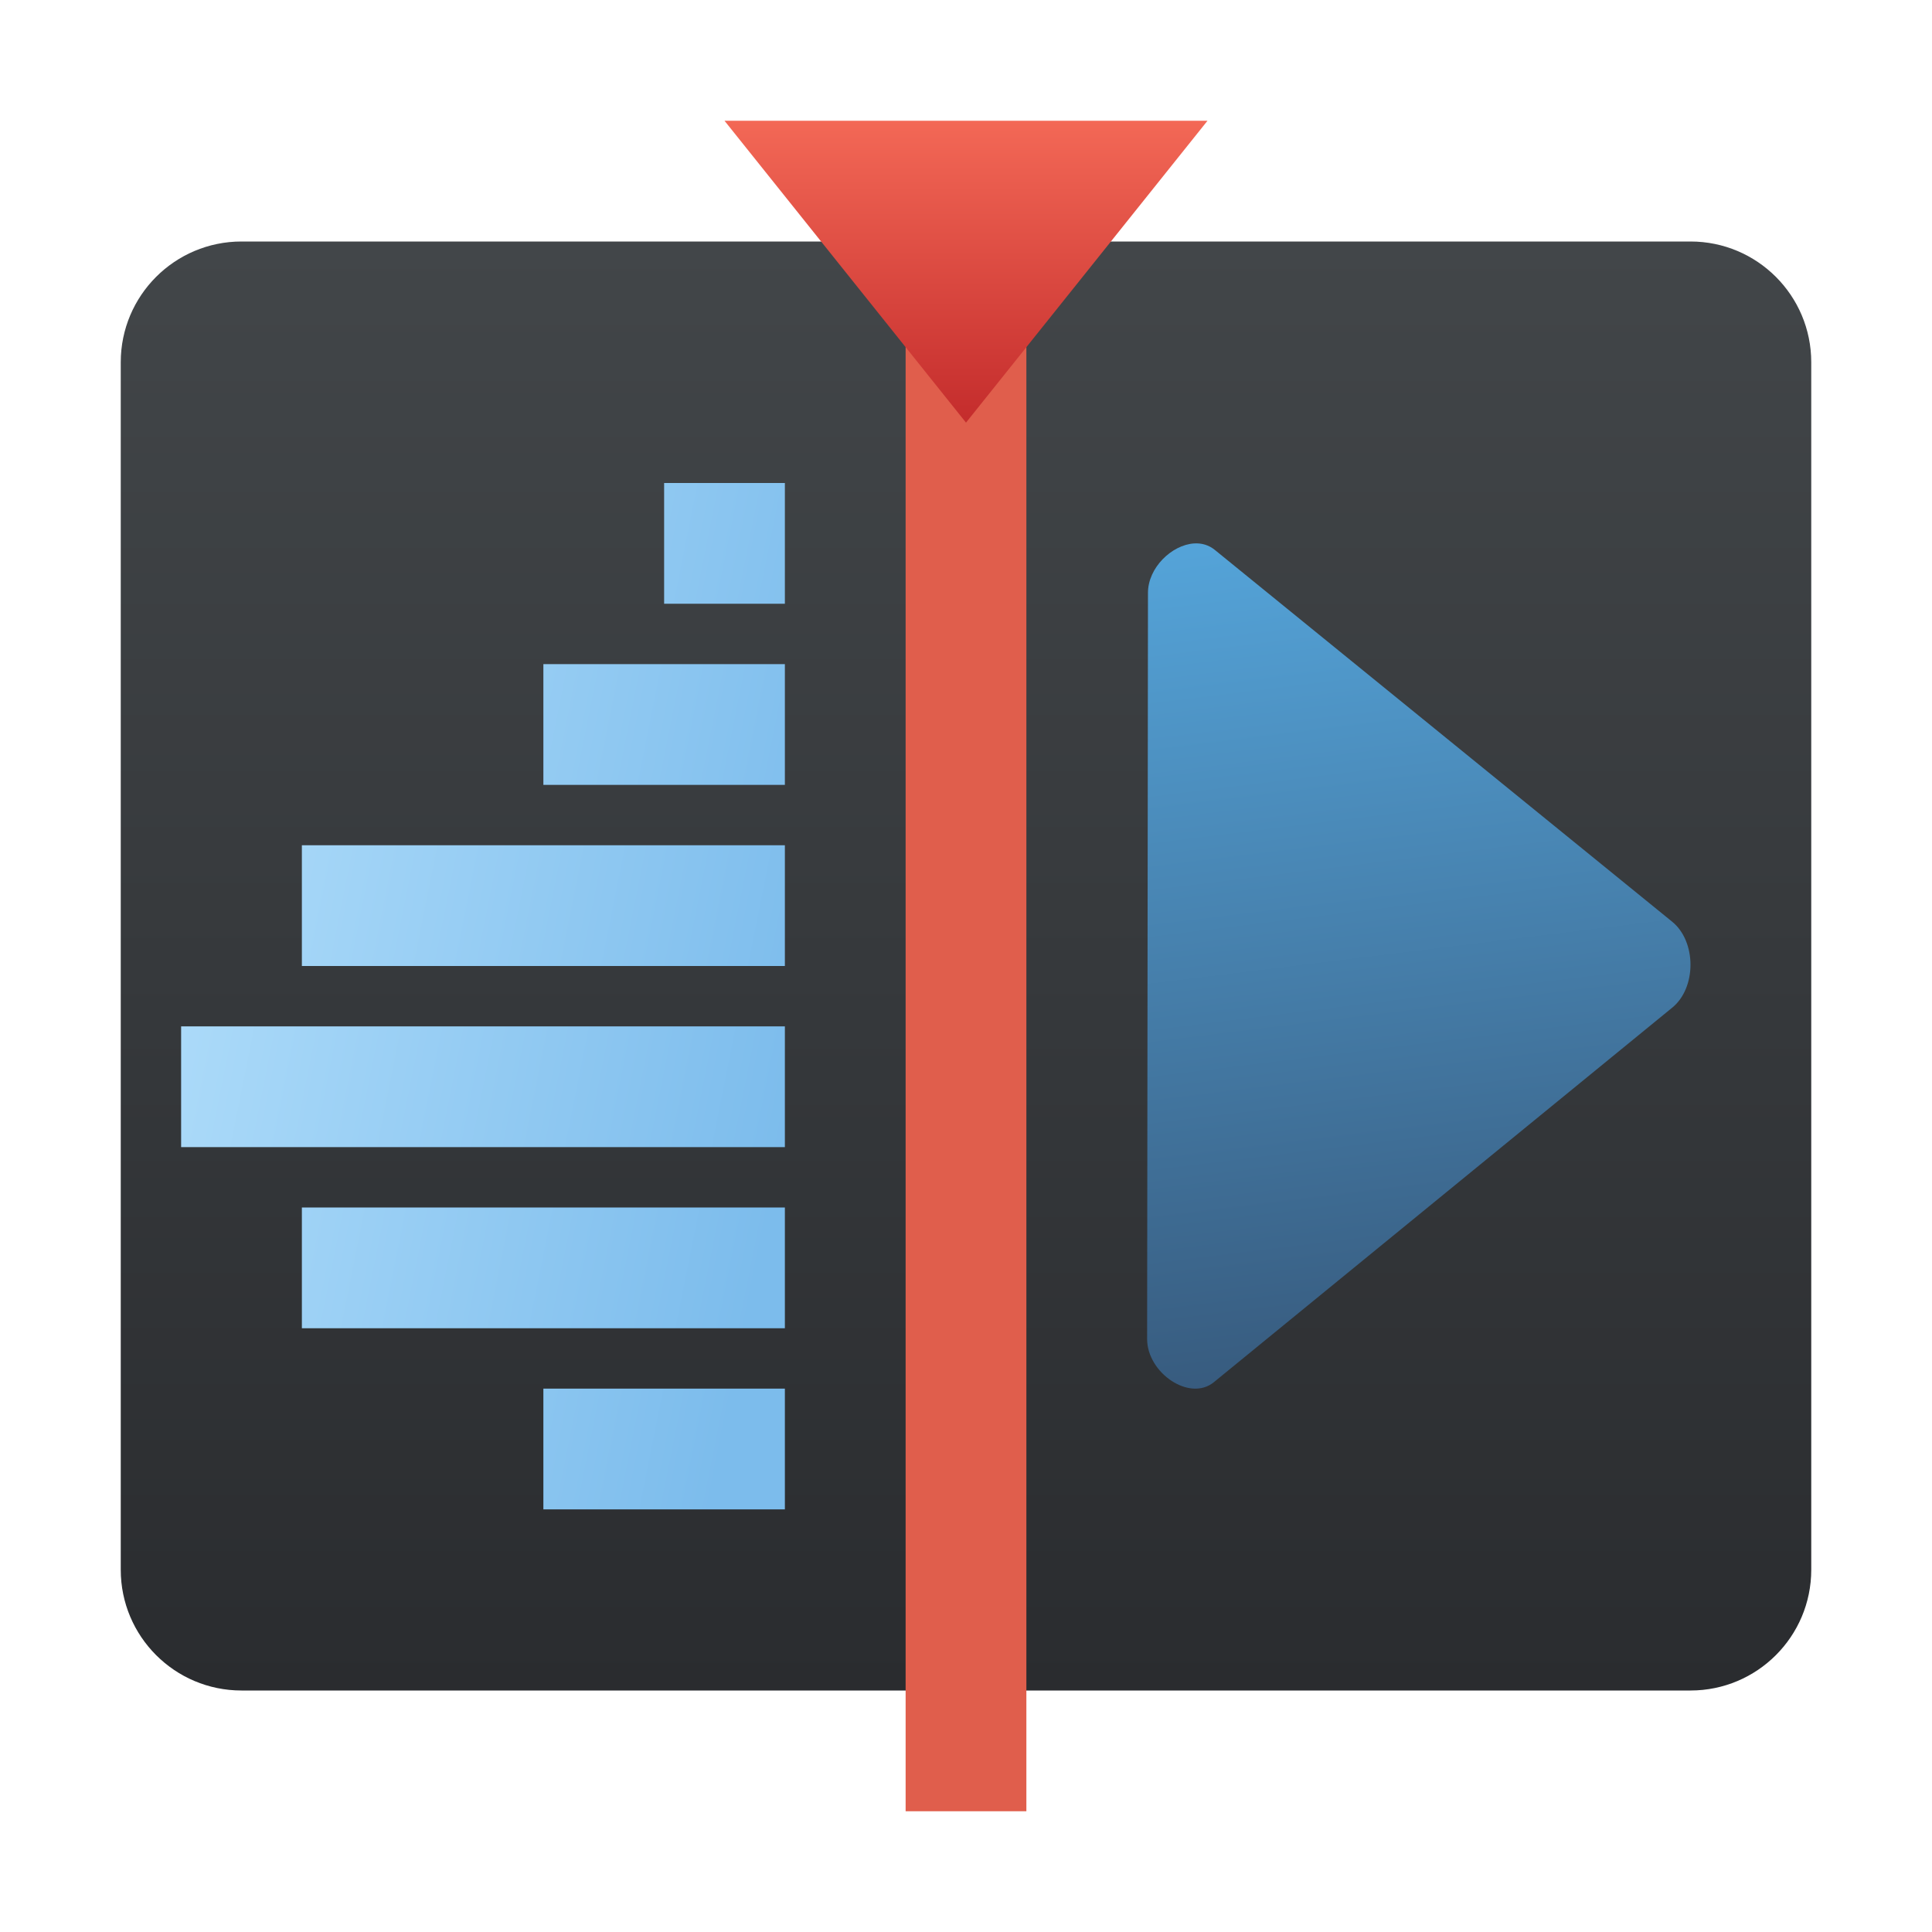
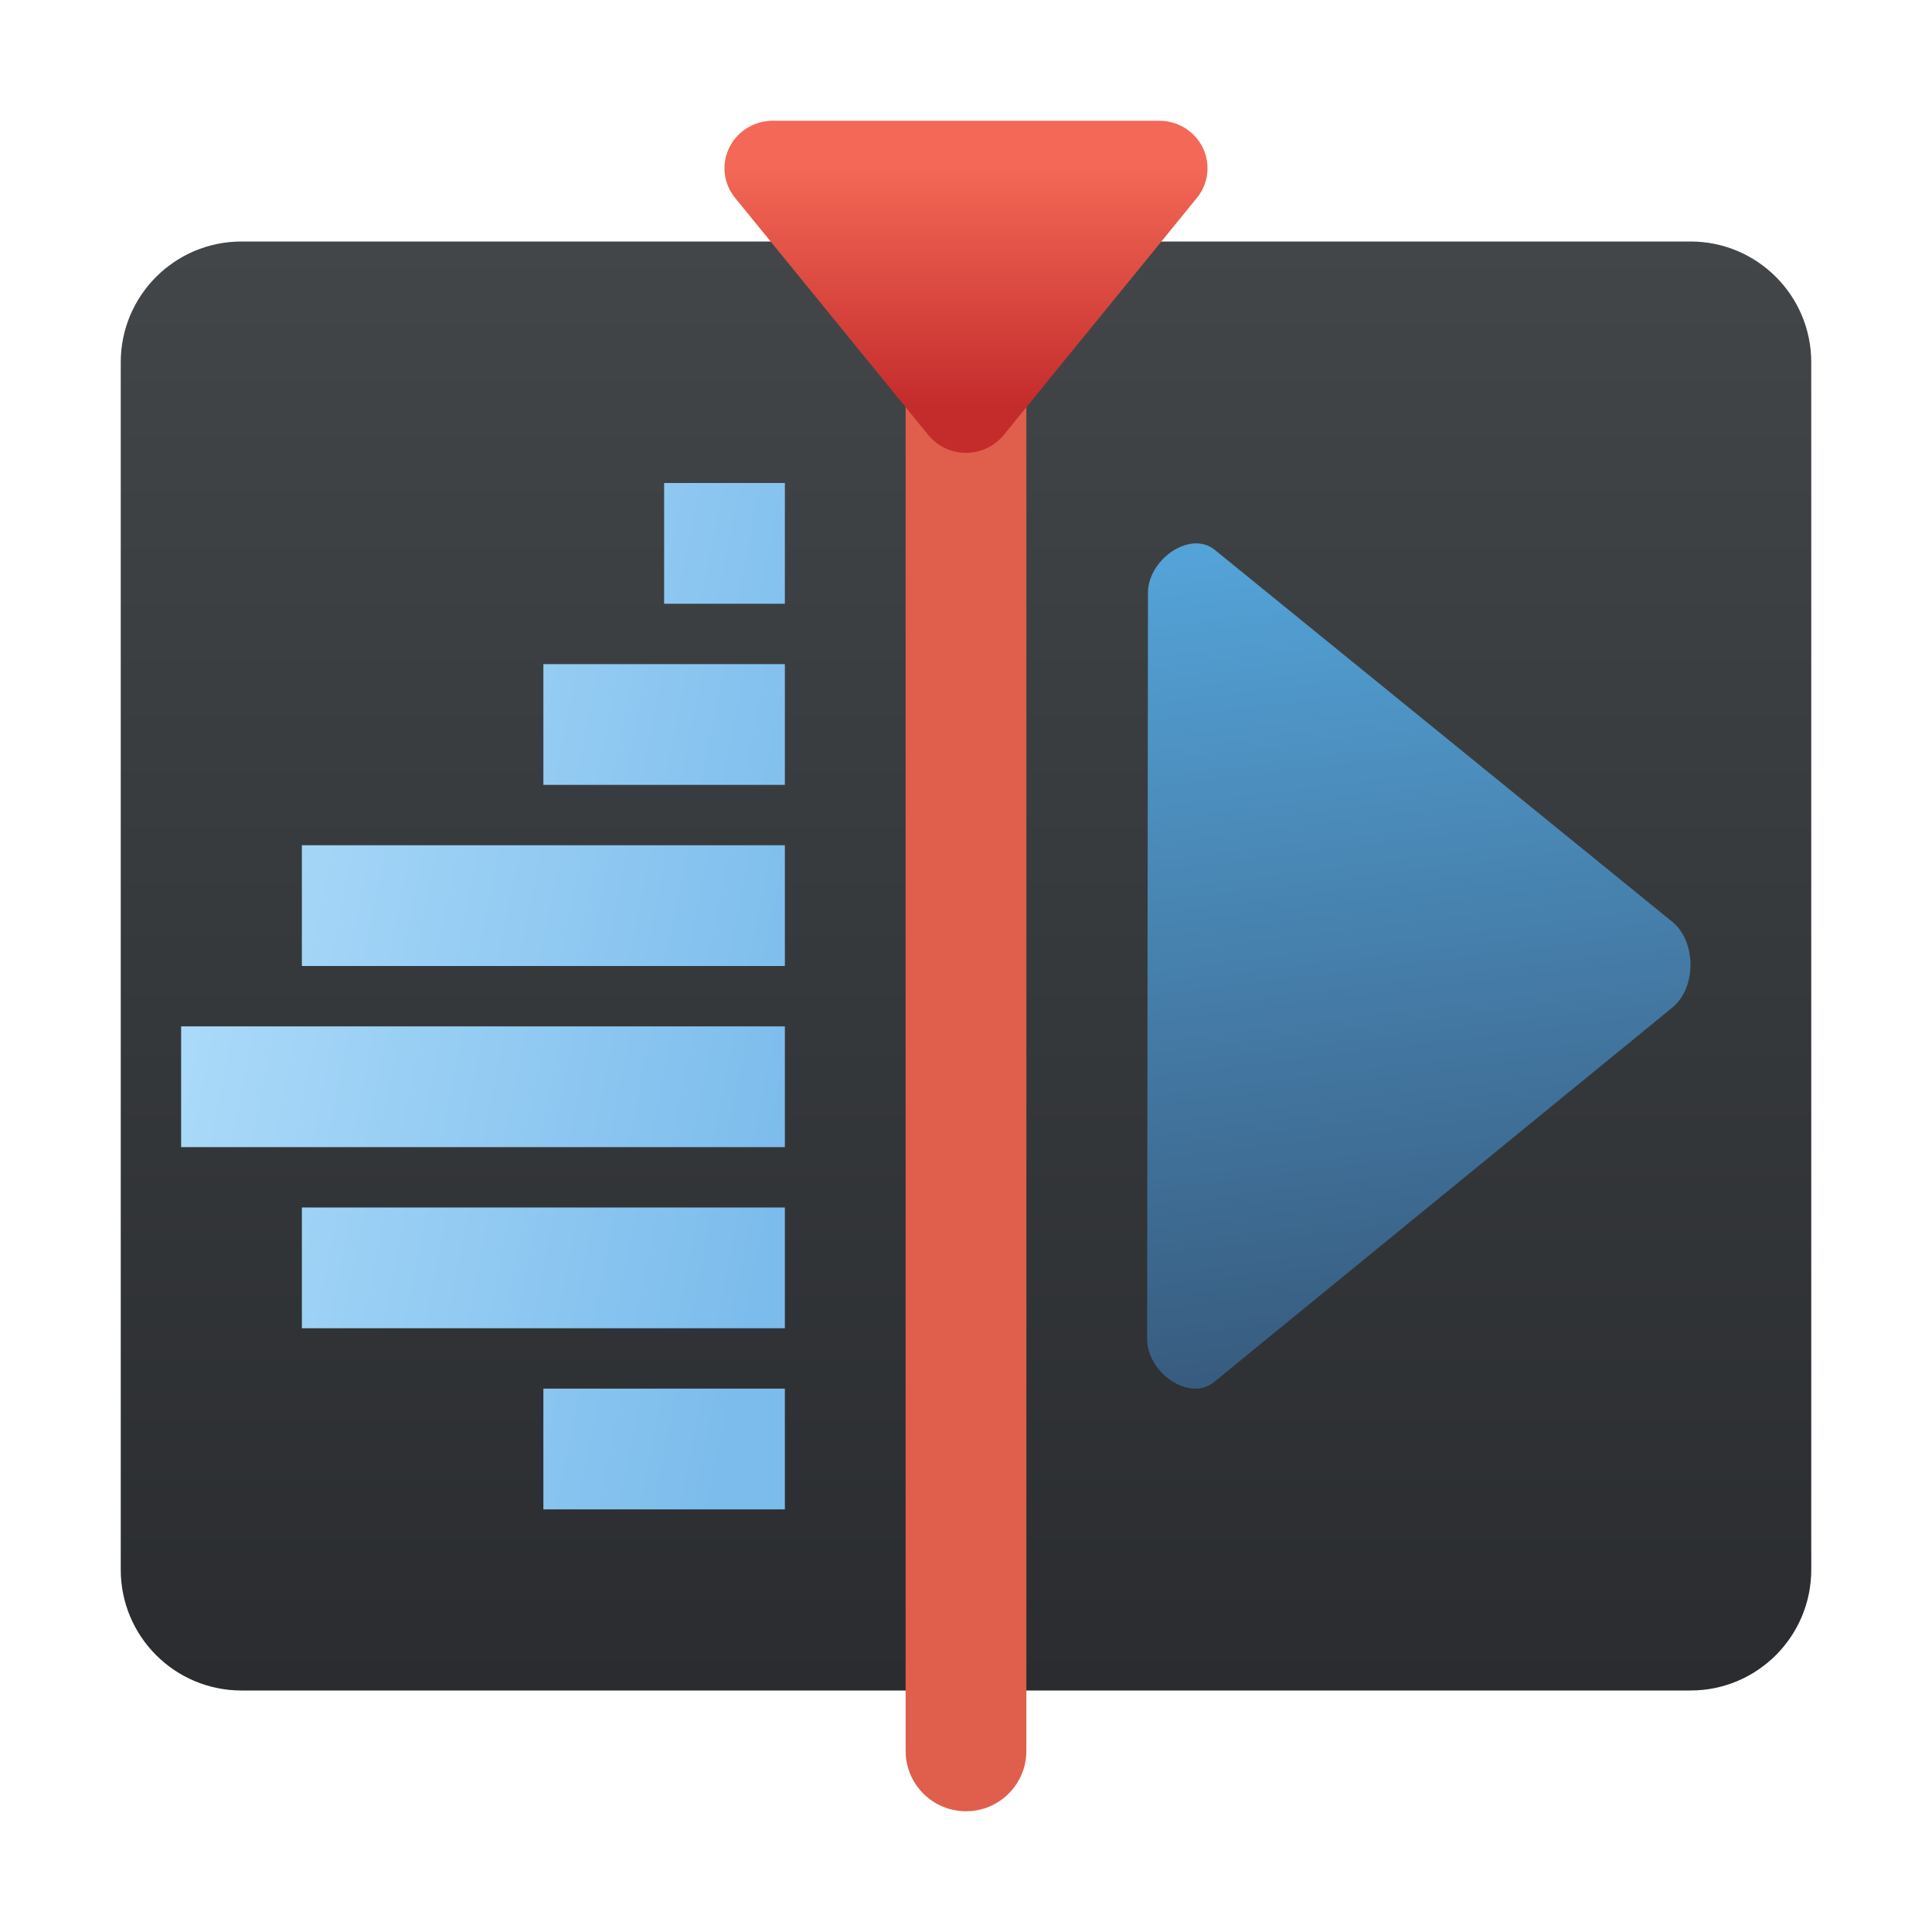
<svg xmlns="http://www.w3.org/2000/svg" xmlns:xlink="http://www.w3.org/1999/xlink" width="32" height="32" viewBox="0 0 32 32" version="1.1" id="svg5">
  <defs id="defs2">
    <linearGradient id="linearGradient2401">
      <stop style="stop-color:#375a7d;stop-opacity:1;" offset="0" id="stop2397" />
      <stop style="stop-color:#54a3d8;stop-opacity:1" offset="1" id="stop2399" />
    </linearGradient>
    <linearGradient id="linearGradient1054">
      <stop style="stop-color:#abdaf9;stop-opacity:1;" offset="0" id="stop1050" />
      <stop style="stop-color:#7cbcec;stop-opacity:1" offset="1" id="stop1052" />
    </linearGradient>
    <linearGradient id="linearGradient1855">
      <stop style="stop-color:#c42c2c;stop-opacity:1;" offset="0" id="stop1851" />
      <stop style="stop-color:#f36856;stop-opacity:1" offset="1" id="stop1853" />
    </linearGradient>
    <linearGradient id="linearGradient6983">
      <stop style="stop-color:#424649;stop-opacity:1;" offset="0" id="stop6979" />
      <stop style="stop-color:#2a2c2f;stop-opacity:1;" offset="1" id="stop6981" />
    </linearGradient>
-     <linearGradient xlink:href="#linearGradient1855" id="linearGradient15940" x1="16" y1="7" x2="16" y2="2" gradientUnits="userSpaceOnUse" />
+     <linearGradient xlink:href="#linearGradient1855" id="linearGradient15940" x1="16" y1="7" x2="16" y2="2" gradientUnits="userSpaceOnUse" gradientTransform="matrix(0.7999173,0,0,0.7856333,3.201324,1.214367)" />
    <linearGradient xlink:href="#linearGradient2401" id="linearGradient15948" x1="21.831" y1="23" x2="20.121" y2="9.108" gradientUnits="userSpaceOnUse" />
    <linearGradient xlink:href="#linearGradient1054" id="linearGradient15956" x1="3" y1="17" x2="13" y2="19" gradientUnits="userSpaceOnUse" />
    <linearGradient xlink:href="#linearGradient6983" id="linearGradient890" x1="11" y1="2" x2="11" y2="20" gradientUnits="userSpaceOnUse" gradientTransform="matrix(1.4,0,0,1.333333,0.6000003,1.333333)" />
  </defs>
  <rect style="fill:url(#linearGradient890);fill-opacity:1;stroke-width:1.366;stroke-linecap:round;stroke-linejoin:round" id="rect251" width="28" height="24" x="2" y="4" ry="2" />
-   <rect style="fill:#e05e4c;fill-opacity:1;stroke-width:1;stroke-linejoin:round" id="rect496" width="2" height="25" x="15" y="5" />
-   <path d="m 20,2 h -8 l 4,5" style="fill:url(#linearGradient15940);stroke-width:0.645;fill-opacity:1" id="path424" />
+   <rect style="fill:#e05e4c;fill-opacity:1;stroke-width:1;stroke-linejoin:round" id="rect496" width="2" height="25" x="15" y="5" ry="1" />
+   <path id="path1035" style="color:#000000;fill:url(#linearGradient15940);stroke:none;stroke-width:1.585;stroke-linecap:round;stroke-linejoin:round;-inkscape-stroke:none" d="m 12.8,2 a 0.8,0.786 0 0 0 -0.625,1.277 l 3.2,3.928 a 0.8,0.786 0 0 0 1.25,0 L 19.825,3.277 A 0.8,0.786 0 0 0 19.2,2 Z" />
  <path d="m 11,8 v 2 H 13 V 8 Z m -2,3 v 2 H 13 v -2 z m -4,3 v 2 H 13 V 14 Z M 3,17 V 19 H 13 v -2 z m 2,3 V 22 H 13 v -2 z m 4,3 V 25 H 13 v -2 z" style="fill:url(#linearGradient15956);fill-rule:evenodd;stroke-width:1;fill-opacity:1" id="path4868" />
  <path d="m 19.778,9.001 c -0.368,0.023 -0.765,0.401 -0.764,0.82 l -0.014,12.359 c 0,0.558 0.704,1.044 1.107,0.712 l 7.589,-6.201 c 0.405,-0.327 0.405,-1.096 0,-1.425 L 20.121,9.108 C 20.02,9.026 19.901,8.993 19.778,9.001 Z" style="fill:url(#linearGradient15948);stroke-width:1.08;fill-opacity:1" id="path4896" />
</svg>
